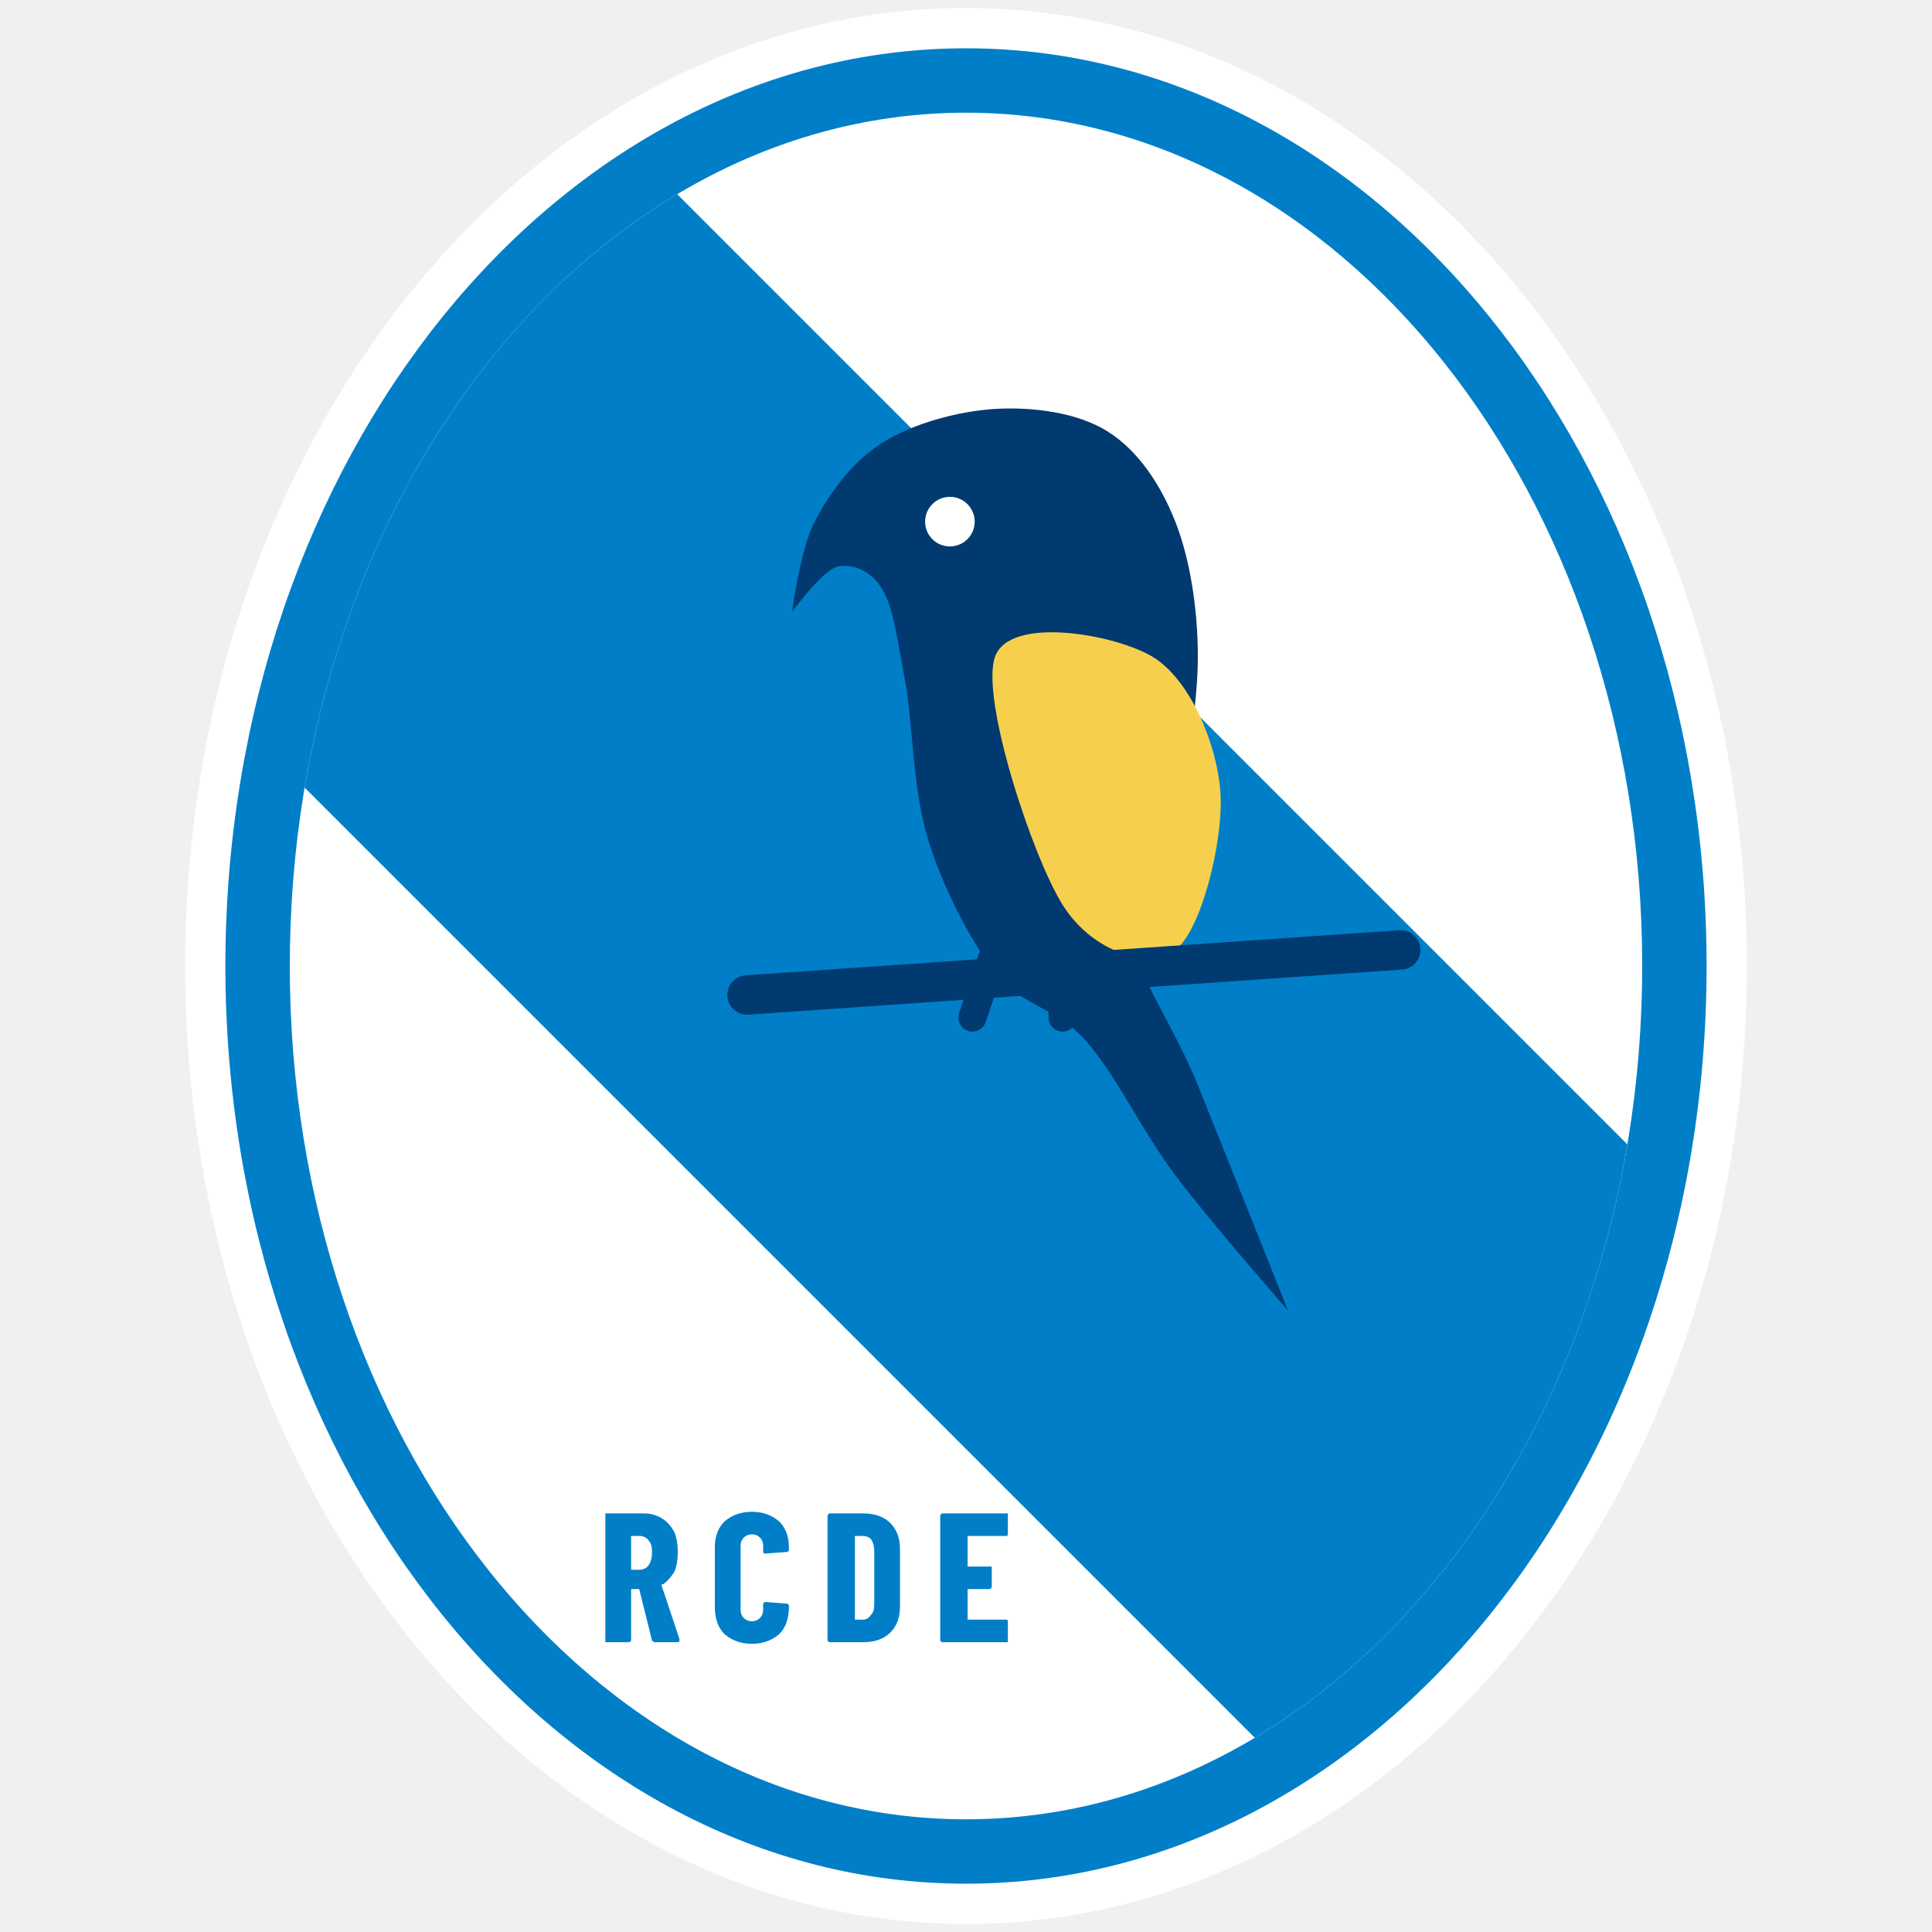
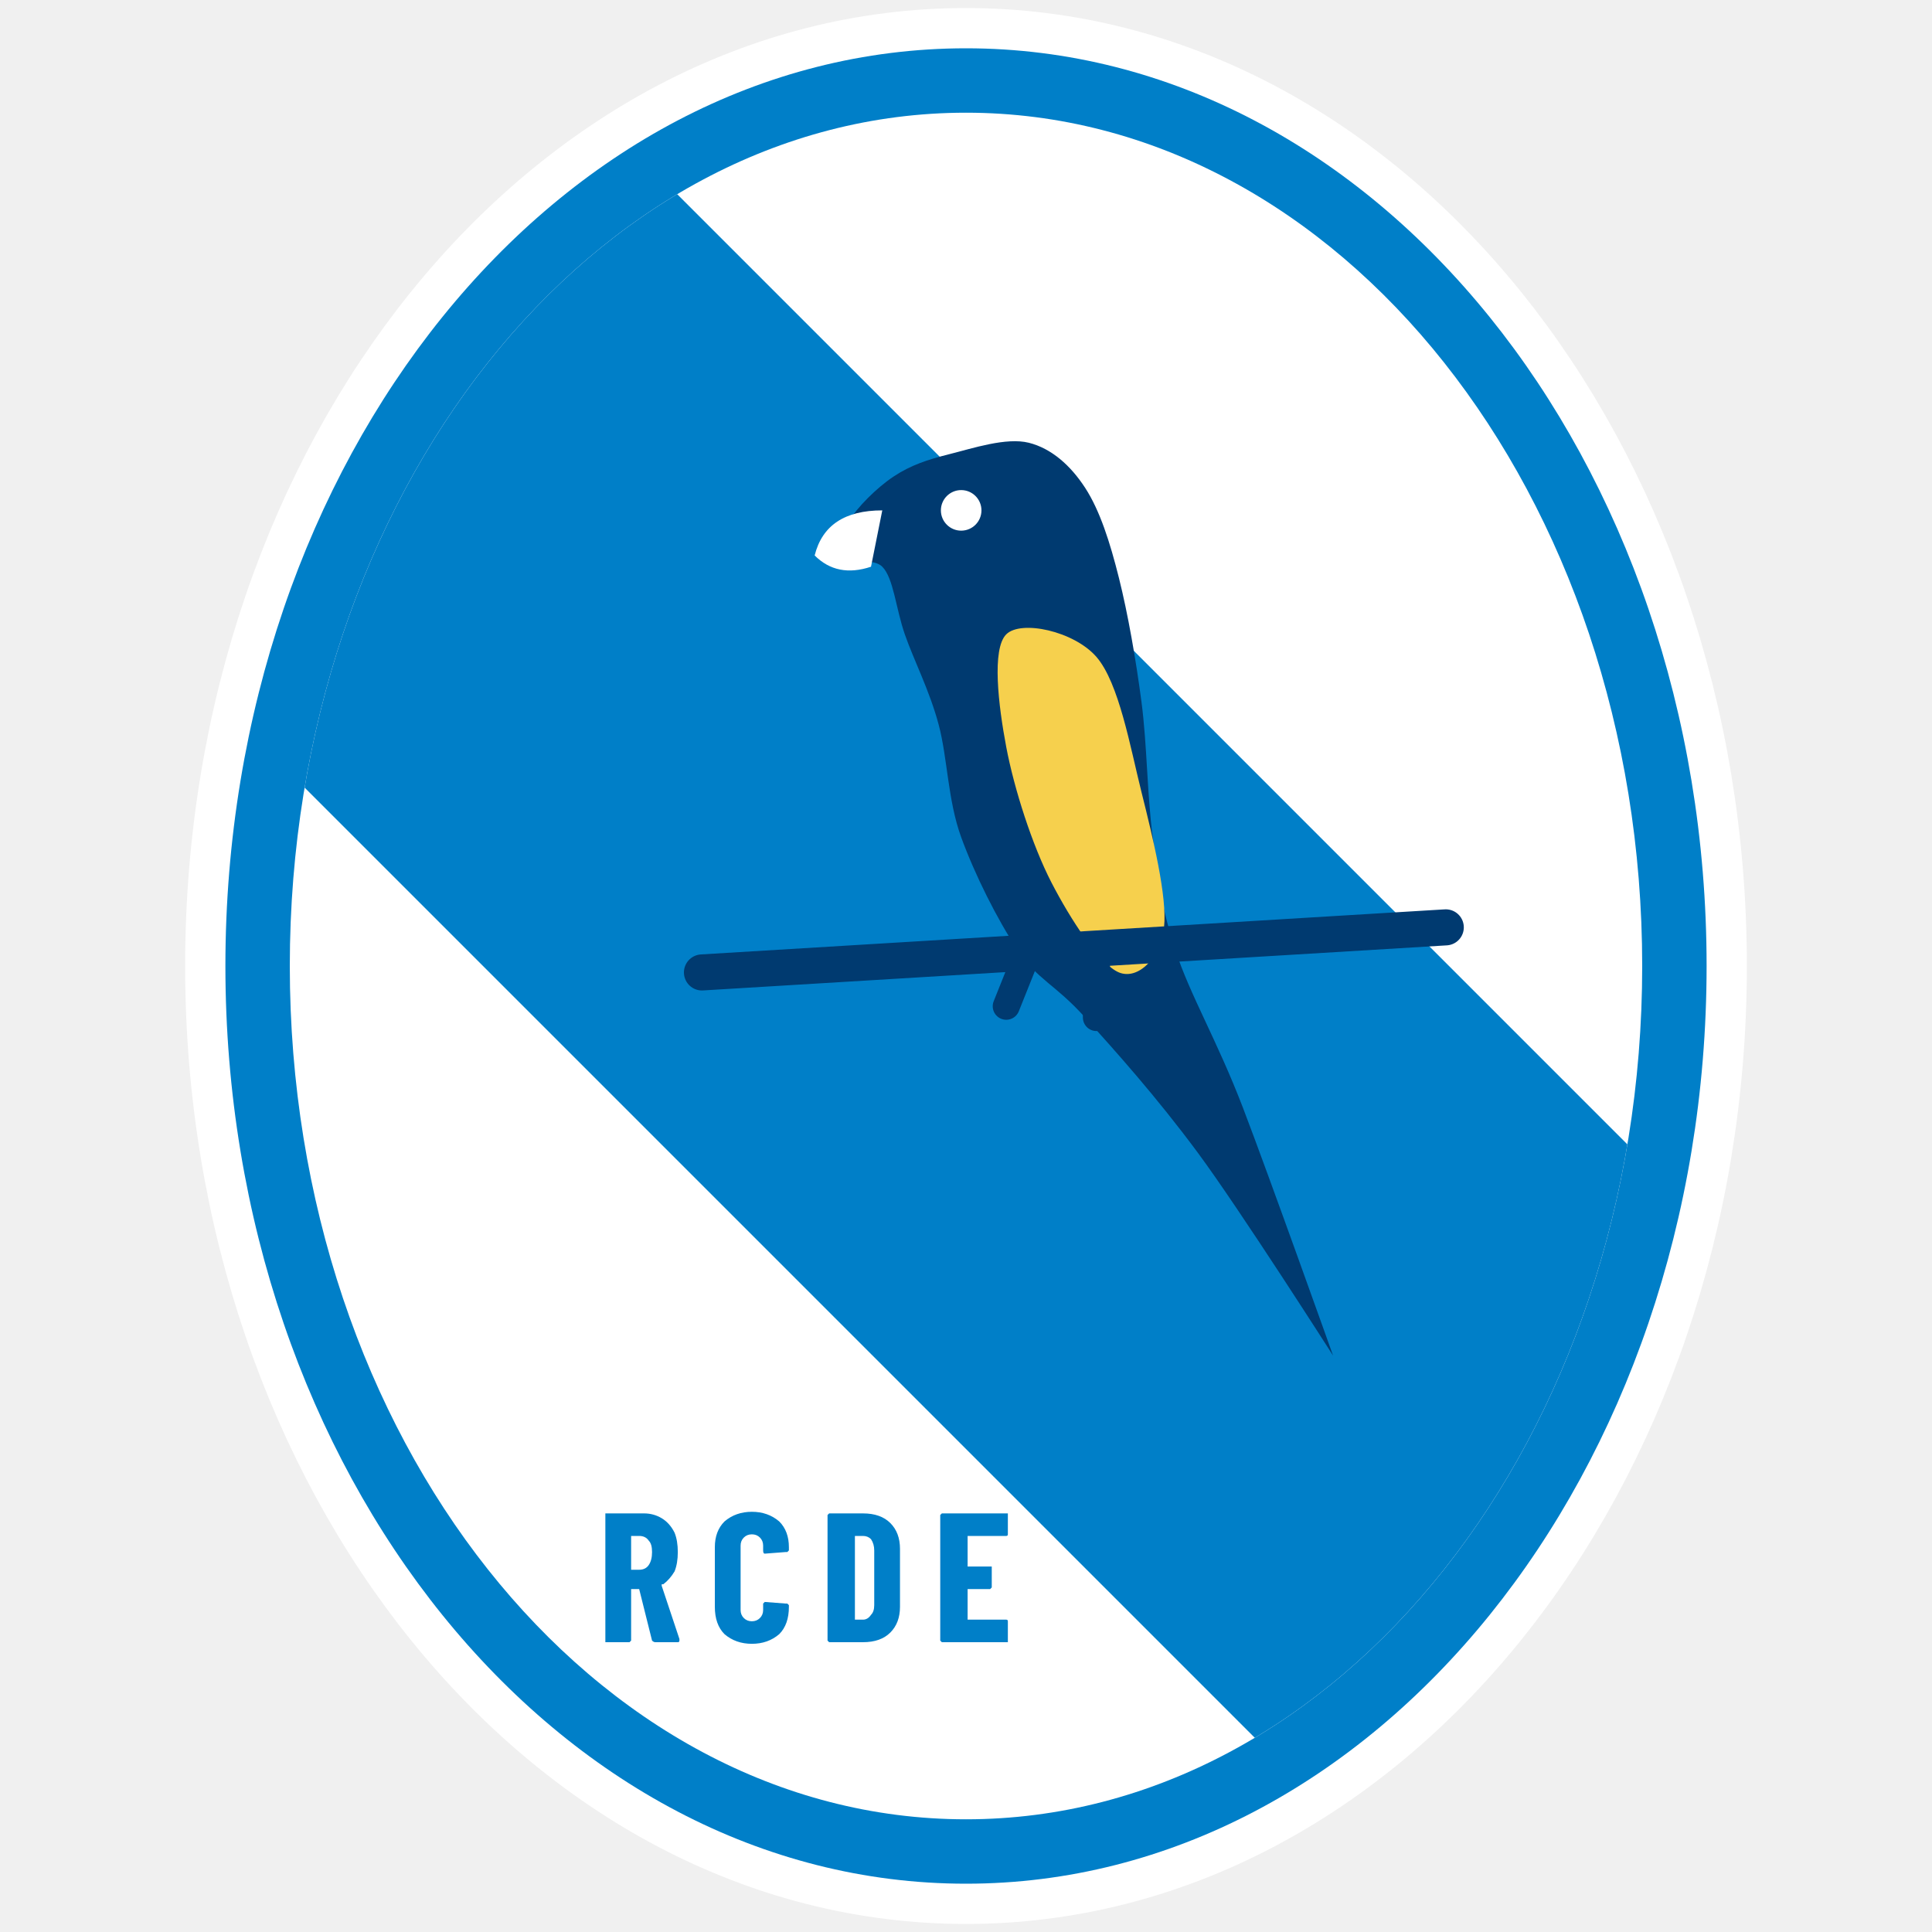
<svg xmlns="http://www.w3.org/2000/svg" viewBox="0 0 120 120" width="120" height="120">
  <defs>
    <clipPath id="c-espanyol">
      <path d="M18 60A42 53 0 1 1 102 60A42 53 0 1 1 18 60Z" />
    </clipPath>
  </defs>
  <path d="M14 60A46 57 0 1 1 106 60A46 57 0 1 1 14 60Z" fill="#fff" stroke="#fff" stroke-width="5" stroke-linejoin="round" />
  <path d="M14 60A46 57 0 1 1 106 60A46 57 0 1 1 14 60Z" fill="#007fc8" />
  <path d="M18 60A42 53 0 1 1 102 60A42 53 0 1 1 18 60Z" fill="#fff" />
  <g clip-path="url(#c-espanyol)">
    <path d="M-15 -15L15 -15L135 105L135 135L105 135L-15 15Z" fill="#007fc8" />
  </g>
  <g transform="translate(66 52) scale(0.7) translate(-50 -50)">
-     <path d="M44 12C47.3 11.8 51.3 12.3 54 14C56.7 15.7 58.7 18.7 60 22C61.3 25.3 62 29.7 62 34C62 38.3 61 44 60 48C59 52 55.7 54 56 58C56.3 62 59.7 66.3 62 72C64.3 77.7 70 92 70 92C70 92 63 84 60 80C57 76 54.7 71 52 68C49.3 65 46.3 65 44 62C41.7 59 39.3 54.3 38 50C36.7 45.7 36.7 39.7 36 36C35.3 32.3 35 29.7 34 28C33 26.3 31.3 25.7 30 26C28.7 26.3 26 30 26 30C26 30 26.7 24.5 28 22C29.3 19.5 31.3 16.7 34 15C36.7 13.3 40.7 12.2 44 12Z" fill="#003a70" />
-     <path d="M44 34C45.3 30.3 54.7 32 58 34C61.3 36 63.7 41.7 64 46C64.3 50.3 62.3 58.3 60 60C57.7 61.7 52.7 60.3 50 56C47.3 51.7 42.7 37.7 44 34Z" fill="#f6d04d" />
-     <circle cx="40" cy="22" r="2.2" fill="#fff" />
-     <path d="M22 64L80 60" fill="none" stroke="#003a70" stroke-width="3.5" stroke-linecap="round" stroke-linejoin="round" />
-     <path d="M44 60L42 66M50 60L50 66" fill="none" stroke="#003a70" stroke-width="2.5" stroke-linecap="round" stroke-linejoin="round" />
+     <path d="M40 16C42 15.5 45 14.5 47 15C49 15.5 50.7 17 52 19C53.3 21 54.2 23.8 55 27C55.8 30.2 56.5 34.2 57 38C57.5 41.8 57.5 46.3 58 50C58.5 53.7 58.7 56 60 60C61.3 64 63.7 68 66 74C68.3 80 74 96 74 96C74 96 65.7 83 62 78C58.3 73 54.7 69 52 66C49.3 63 47.8 62.7 46 60C44.2 57.3 42.2 53.3 41 50C39.8 46.7 39.8 43 39 40C38.2 37 36.8 34.3 36 32C35.2 29.7 35 27 34 26C33 25 30 26 30 26C30 26 30.2 23.3 31 22C31.8 20.7 33.5 19 35 18C36.5 17 38 16.5 40 16Z" fill="#003a70" />
+     <path d="M45 32C46.3 30.7 51 31.7 53 34C55 36.3 56 42 57 46C58 50 59.3 55.3 59 58C58.7 60.7 56.7 62.7 55 62C53.3 61.3 50.7 57.3 49 54C47.3 50.7 45.7 45.7 45 42C44.3 38.3 43.7 33.3 45 32Z" fill="#f6d04d" />
+     <path d="M34 21Q29 21 28 25Q30 27 33 26Z" fill="#fff" />
+     <circle cx="41" cy="21" r="1.8" fill="#fff" />
+     <path d="M18 62L84 58" fill="none" stroke="#003a70" stroke-width="3.2" stroke-linecap="round" stroke-linejoin="round" />
+     <path d="M47 60L45 65M53 61L53 66" fill="none" stroke="#003a70" stroke-width="2.4" stroke-linecap="round" stroke-linejoin="round" />
  </g>
  <path d="M40.5 101.9L39.7 98.7Q39.6 98.7 39.6 98.7L39.2 98.7Q39.2 98.7 39.2 98.7L39.2 101.9Q39.2 101.9 39.1 102Q39.1 102 39 102L37.7 102Q37.6 102 37.6 102Q37.6 101.9 37.6 101.9L37.6 94.1Q37.6 94.1 37.6 94Q37.6 94 37.7 94L40 94Q40.6 94 41.1 94.3Q41.6 94.6 41.9 95.2Q42.1 95.7 42.1 96.4Q42.1 97.1 41.9 97.6Q41.6 98.1 41.2 98.4Q41.2 98.4 41.1 98.4Q41.1 98.4 41.1 98.5L42.2 101.8L42.2 101.9Q42.2 102 42.1 102L40.7 102Q40.6 102 40.5 101.9ZM39.2 95.4L39.2 97.4Q39.2 97.5 39.2 97.5L39.7 97.5Q40.1 97.5 40.3 97.2Q40.5 96.9 40.5 96.4Q40.5 95.9 40.3 95.7Q40.1 95.4 39.7 95.4L39.2 95.4Q39.2 95.4 39.2 95.4ZM44.4 99.8L44.4 96.1Q44.4 95.1 45 94.5Q45.7 93.9 46.7 93.9Q47.7 93.9 48.4 94.5Q49 95.1 49 96.1L49 96.3Q49 96.3 48.9 96.4Q48.9 96.4 48.8 96.4L47.5 96.5Q47.4 96.5 47.4 96.3L47.4 96Q47.4 95.7 47.2 95.5Q47 95.3 46.7 95.3Q46.4 95.3 46.2 95.5Q46 95.7 46 96L46 100Q46 100.3 46.2 100.5Q46.4 100.7 46.7 100.7Q47 100.7 47.2 100.5Q47.4 100.3 47.4 100L47.4 99.7Q47.4 99.6 47.4 99.6Q47.5 99.5 47.5 99.5L48.8 99.6Q48.9 99.6 48.9 99.6Q49 99.7 49 99.7L49 99.8Q49 100.9 48.4 101.5Q47.7 102.1 46.7 102.1Q45.7 102.1 45 101.5Q44.4 100.9 44.4 99.8ZM51.4 101.9L51.4 94.1Q51.4 94.1 51.5 94Q51.5 94 51.6 94L53.6 94Q54.7 94 55.3 94.6Q55.9 95.2 55.9 96.2L55.9 99.8Q55.9 100.8 55.3 101.4Q54.7 102 53.6 102L51.6 102Q51.5 102 51.5 102Q51.4 101.9 51.4 101.9ZM53.1 100.6L53.6 100.6Q53.9 100.6 54.1 100.3Q54.3 100.1 54.3 99.7L54.3 96.3Q54.3 95.9 54.1 95.6Q53.9 95.4 53.6 95.4L53.1 95.4Q53.1 95.4 53.1 95.4L53.1 100.6Q53.1 100.6 53.1 100.6ZM62.5 95.4L60.1 95.4Q60.1 95.4 60.1 95.4L60.1 97.2Q60.1 97.3 60.1 97.3L61.5 97.3Q61.5 97.3 61.6 97.3Q61.6 97.4 61.6 97.4L61.6 98.5Q61.6 98.6 61.6 98.6Q61.5 98.7 61.5 98.7L60.1 98.7Q60.1 98.7 60.1 98.7L60.1 100.6Q60.1 100.6 60.1 100.6L62.5 100.6Q62.6 100.6 62.6 100.7Q62.6 100.7 62.6 100.8L62.6 101.9Q62.6 101.9 62.6 102Q62.6 102 62.5 102L58.6 102Q58.5 102 58.5 102Q58.4 101.9 58.4 101.9L58.4 94.1Q58.4 94.1 58.5 94Q58.5 94 58.6 94L62.5 94Q62.6 94 62.6 94Q62.6 94.1 62.6 94.1L62.6 95.2Q62.6 95.3 62.6 95.3Q62.6 95.4 62.5 95.4Z" fill="#007fc8" />
</svg>
